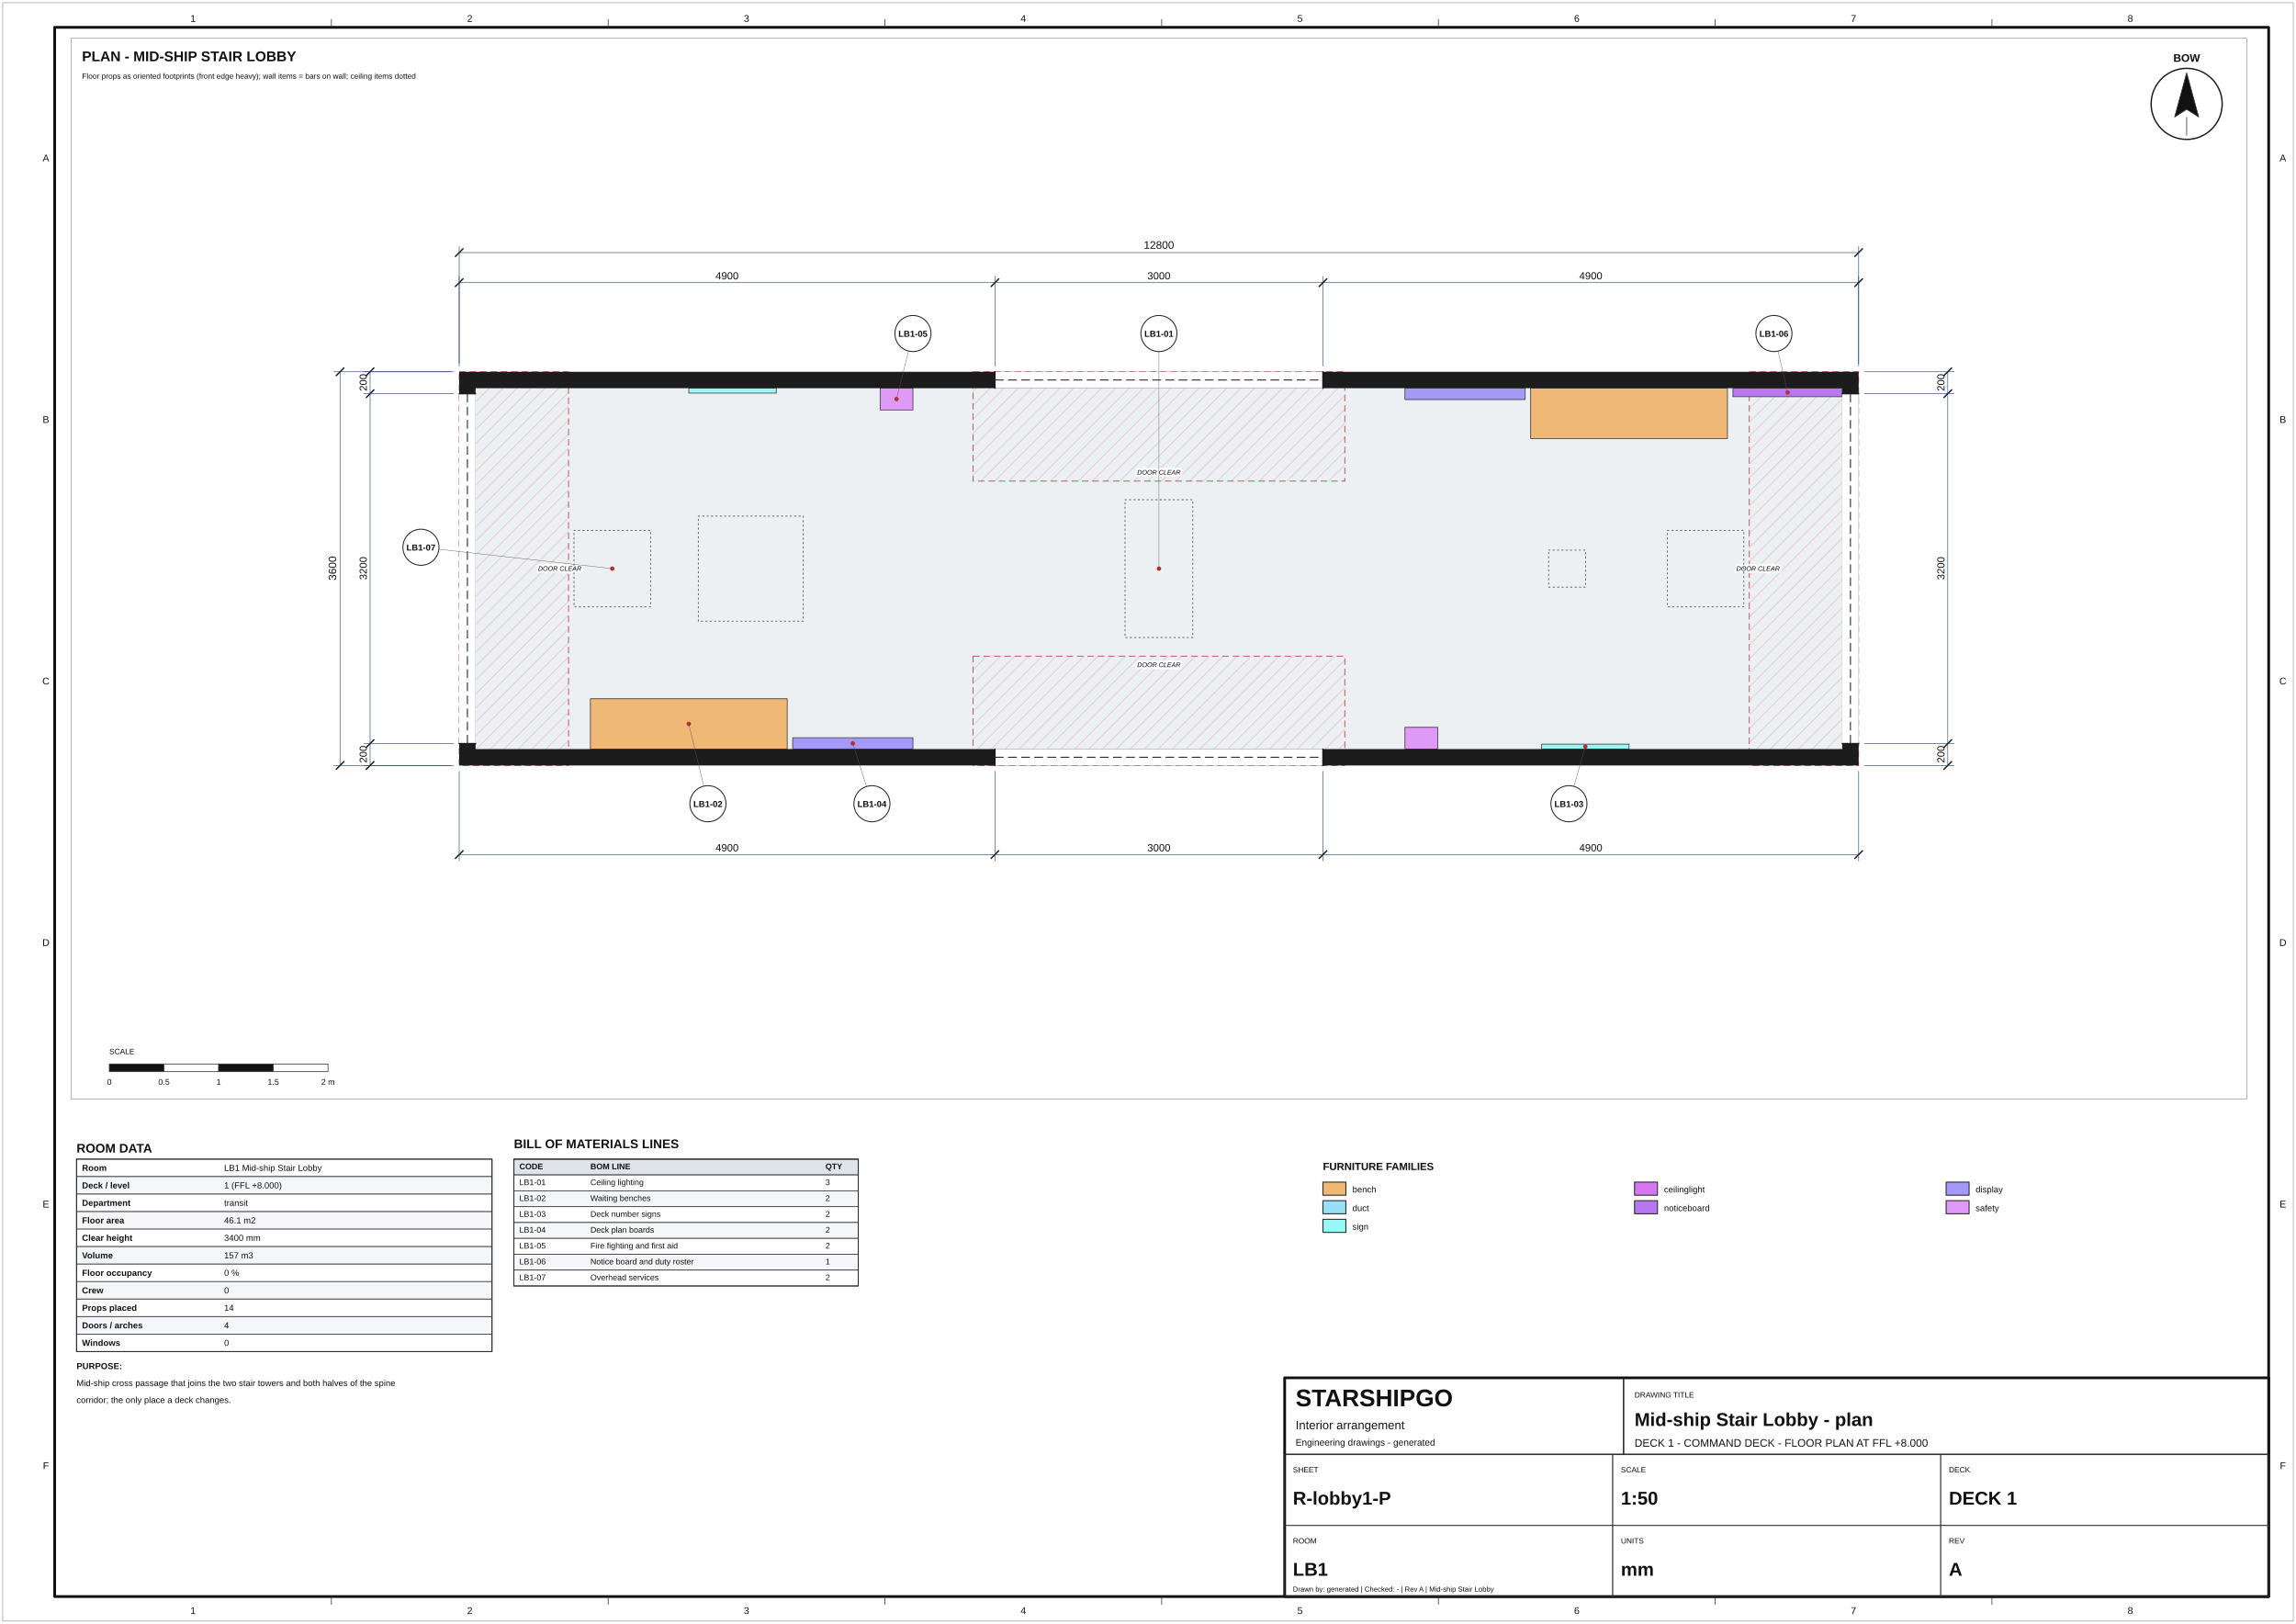
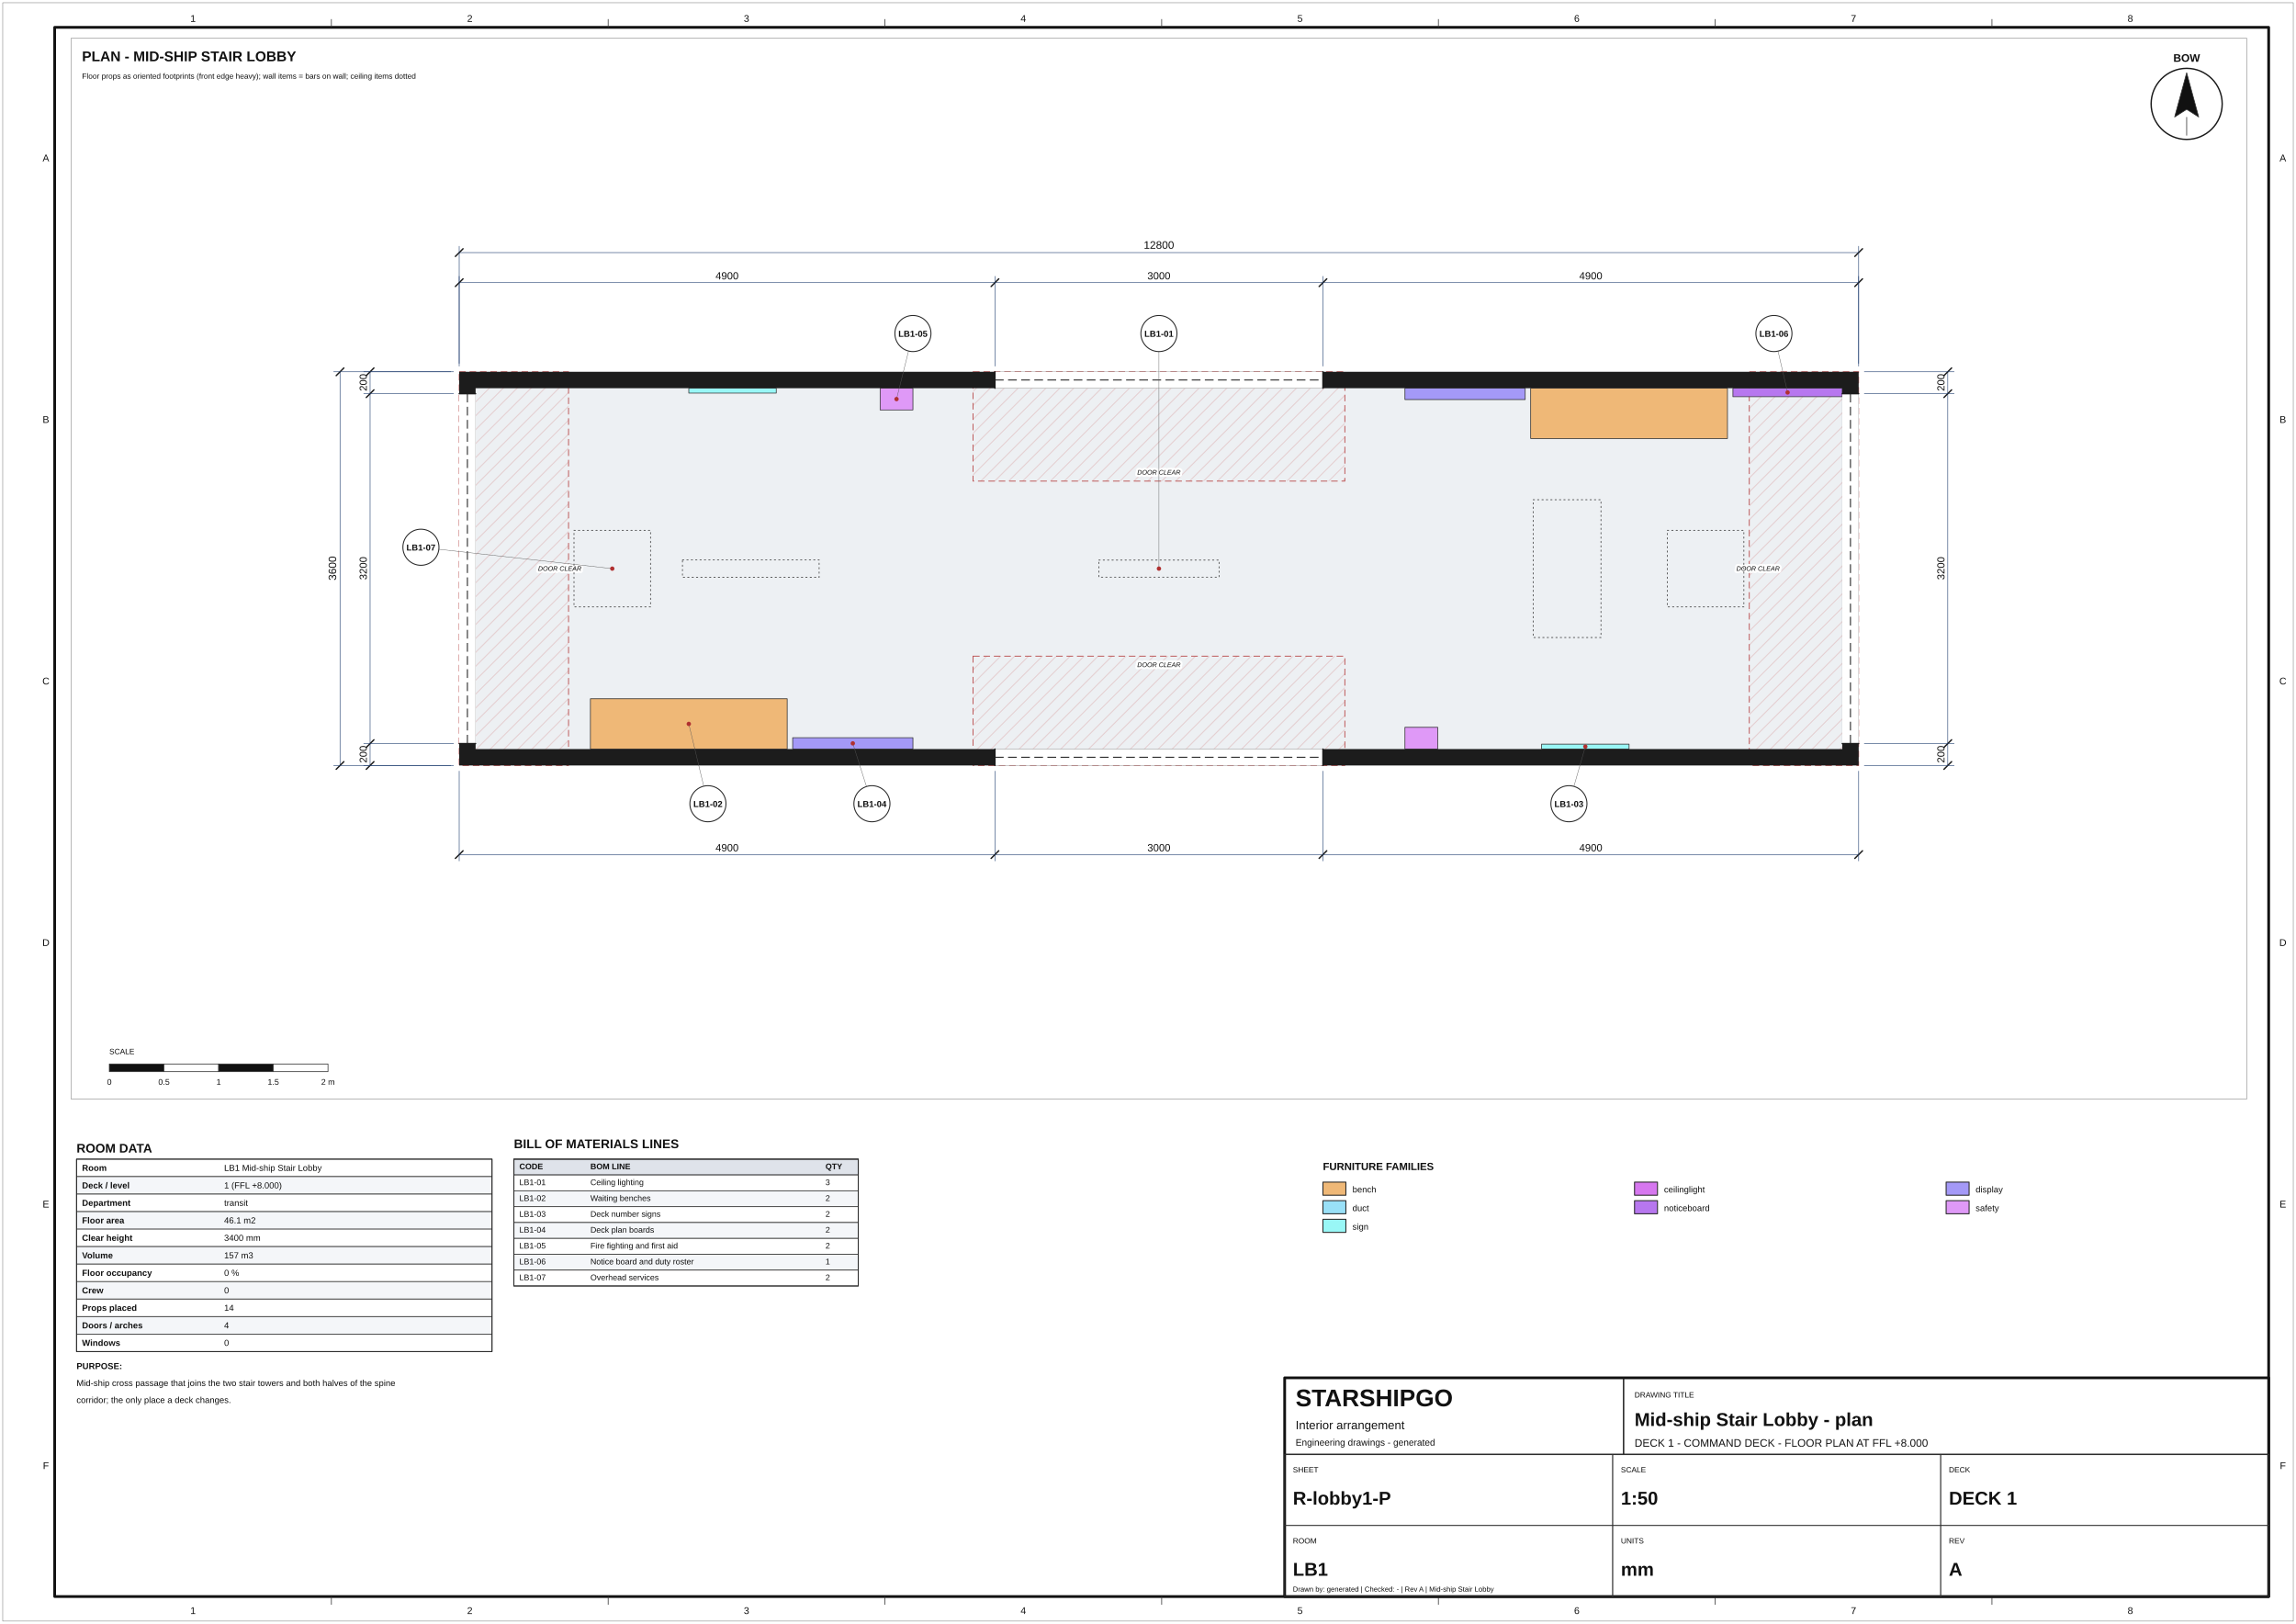
<svg xmlns="http://www.w3.org/2000/svg" width="420mm" height="297mm" viewBox="0 0 420 297">
  <style>
.t{font-family:Arial, Helvetica, 'DejaVu Sans', sans-serif;fill:#111}
.b{font-weight:bold}.i{font-style:italic}
.h{stroke:#111;stroke-width:.5;stroke-linejoin:round;stroke-linecap:round}
.m{stroke:#1a1a1a;stroke-width:.25;stroke-linejoin:round;stroke-linecap:round}
.n{stroke:#2a2a2a;stroke-width:.18;stroke-linejoin:round}
.f{stroke:#333;stroke-width:.13;stroke-linejoin:round}
.x{stroke:#555;stroke-width:.07}
.g{stroke:#9a9a9a;stroke-width:.1}
.gg{stroke:#c4c4c4;stroke-width:.08}
.d{stroke:#1d3c6e;stroke-width:.1}
.dsh{stroke:#222;stroke-width:.18;stroke-dasharray:1.6 .8}
.dot{stroke:#444;stroke-width:.14;stroke-dasharray:.25 .55;stroke-linecap:round}
.hid{stroke:#777;stroke-width:.12;stroke-dasharray:1 .7}
.cl{stroke:#b03030;stroke-width:.12;stroke-dasharray:5 1 1 1}
.cut{stroke:#b03030;stroke-width:.35;stroke-dasharray:6 1.2 1.2 1.2}
.red{stroke:#b03030;stroke-width:.13;stroke-dasharray:1.2 .7}
.none{stroke:none}
.halo{paint-order:stroke;stroke:#fff;stroke-width:.8;stroke-linejoin:round}
</style>
  <defs>
    <pattern id="hSlab" width="1.4" height="1.4" patternUnits="userSpaceOnUse" patternTransform="rotate(45)">
      <rect width="1.4" height="1.4" fill="#ececec" />
      <line x1="0" y1="0" x2="0" y2="1.4" stroke="#222" stroke-width=".13" />
    </pattern>
    <pattern id="hHull" width="1" height="1" patternUnits="userSpaceOnUse" patternTransform="rotate(45)">
      <rect width="1" height="1" fill="#c9d0da" />
      <line x1="0" y1="0" x2="0" y2="1" stroke="#111" stroke-width=".2" />
      <line x1="0" y1="0" x2="1" y2="0" stroke="#111" stroke-width=".1" />
    </pattern>
    <pattern id="hHole" width="1.6" height="1.6" patternUnits="userSpaceOnUse" patternTransform="rotate(-45)">
      <line x1="0" y1="0" x2="0" y2="1.6" stroke="#444" stroke-width=".12" />
    </pattern>
    <pattern id="hZone" width="1.8" height="1.8" patternUnits="userSpaceOnUse" patternTransform="rotate(45)">
      <line x1="0" y1="0" x2="0" y2="1.8" stroke="#d08080" stroke-width=".1" />
    </pattern>
    <pattern id="hPlen" width="1.6" height="1.6" patternUnits="userSpaceOnUse">
      <circle cx=".4" cy=".4" r=".12" fill="#888" />
      <circle cx="1.2" cy="1.2" r=".12" fill="#888" />
    </pattern>
    <pattern id="hGlass" width="2" height="2" patternUnits="userSpaceOnUse" patternTransform="rotate(45)">
      <rect width="2" height="2" fill="#d6ecf7" />
      <line x1="0" y1="0" x2="0" y2="2" stroke="#5a9abb" stroke-width=".08" />
    </pattern>
    <pattern id="hFloor" width="1.2" height="1.2" patternUnits="userSpaceOnUse" patternTransform="rotate(-45)">
      <rect width="1.2" height="1.2" fill="#f2f2f2" />
      <line x1="0" y1="0" x2="0" y2="1.2" stroke="#555" stroke-width=".1" />
    </pattern>
  </defs>
  <rect x="0" y="0" width="420" height="297" fill="#ffffff" />
  <rect x="13" y="7" width="398" height="194" class="x" fill="none" />
  <polygon points="84,68 340,68 340,140 84,140" class="none" fill="#edf0f3" />
  <polygon points="178,68 246,68 246,88 178,88" class="red" fill="url(#hZone)" />
  <text x="212" y="86.8" font-size="1.2" class="t i halo" text-anchor="middle" fill="#a04040">DOOR CLEAR</text>
  <polygon points="178,120 246,120 246,140 178,140" class="red" fill="url(#hZone)" />
  <text x="212" y="122" font-size="1.2" class="t i halo" text-anchor="middle" fill="#a04040">DOOR CLEAR</text>
  <polygon points="84,68 104,68 104,140 84,140" class="red" fill="url(#hZone)" />
  <text x="102.4" y="104.4" font-size="1.2" class="t i halo" text-anchor="middle" fill="#a04040">DOOR CLEAR</text>
  <polygon points="320,68 340,68 340,140 320,140" class="red" fill="url(#hZone)" />
  <text x="321.6" y="104.4" font-size="1.2" class="t i halo" text-anchor="middle" fill="#a04040">DOOR CLEAR</text>
  <polygon points="144,137 108,137 108,127.8 144,127.8" class="f" fill="#efb877" />
  <polygon points="280,71 316,71 316,80.2 280,80.2" class="f" fill="#efb877" />
  <polygon points="161,71 167,71 167,74.98 161,74.98" class="f" fill="#df99f7" />
  <polygon points="263,137 257,137 257,133.02 263,133.02" class="f" fill="#df99f7" />
  <polygon points="257,71 279,71 279,73.08 257,73.08" class="f" fill="#a499f7" />
  <polygon points="167,137 145,137 145,134.92 167,134.92" class="f" fill="#a499f7" />
  <polygon points="317,71 337,71 337,72.56 317,72.56" class="f" fill="#b777ef" />
  <polygon points="126,71 142,71 142,71.9 126,71.9" class="f" fill="#99f7f6" />
  <polygon points="298,137 282,137 282,136.1 298,136.1" class="f" fill="#99f7f6" />
-   <polygon points="127.74,94.4 146.94,94.4 146.94,113.6 127.74,113.6" class="dot" fill="none" />
+   <polygon points="201,102.44 223,102.44 223,105.56 201,105.56" class="dot" fill="none" />
  <polygon points="105,97 119,97 119,111 105,111" class="dot" fill="none" />
  <polygon points="305,97 319,97 319,111 305,111" class="dot" fill="none" />
-   <polygon points="283.28,100.62 290.04,100.62 290.04,107.38 283.28,107.38" class="dot" fill="none" />
-   <polygon points="205.8,91.4 218.2,91.4 218.2,116.6 205.8,116.6" class="dot" fill="none" />
+   <polygon points="280.46,91.4 292.86,91.4 292.86,116.6 280.46,116.6" class="dot" fill="none" />
+   <polygon points="124.84,102.4 149.84,102.4 149.84,105.6 124.84,105.6" class="dot" fill="none" />
  <path d="M84 68 L340 68 L340 140 L84 140Z M87 71 L337 71 L337 137 L87 137Z " class="none" fill="#1c1c1c" fill-rule="evenodd" />
  <polygon points="182,68 242,68 242,71 182,71" class="none" fill="#ffffff" />
  <line x1="182" y1="68" x2="182" y2="71" class="m" />
  <line x1="242" y1="68" x2="242" y2="71" class="m" />
  <line x1="182" y1="69.5" x2="242" y2="69.5" class="dsh" />
  <polygon points="182,140 242,140 242,137 182,137" class="none" fill="#ffffff" />
  <line x1="182" y1="140" x2="182" y2="137" class="m" />
  <line x1="242" y1="140" x2="242" y2="137" class="m" />
  <line x1="182" y1="138.5" x2="242" y2="138.5" class="dsh" />
  <polygon points="84,72 84,136 87,136 87,72" class="none" fill="#ffffff" />
  <line x1="84" y1="72" x2="87" y2="72" class="m" />
  <line x1="84" y1="136" x2="87" y2="136" class="m" />
  <line x1="85.5" y1="72" x2="85.5" y2="136" class="dsh" />
  <polygon points="340,72 340,136 337,136 337,72" class="none" fill="#ffffff" />
  <line x1="340" y1="72" x2="337" y2="72" class="m" />
  <line x1="340" y1="136" x2="337" y2="136" class="m" />
  <line x1="338.5" y1="72" x2="338.5" y2="136" class="dsh" />
  <line x1="212" y1="64.3" x2="212" y2="104" class="x" />
  <circle cx="212" cy="104" r="0.4" class="none" fill="#b03030" />
  <line x1="128.73" y1="143.79" x2="126" y2="132.4" class="x" />
  <circle cx="126" cy="132.4" r="0.4" class="none" fill="#b03030" />
  <line x1="287.91" y1="143.83" x2="290" y2="136.55" class="x" />
  <circle cx="290" cy="136.55" r="0.4" class="none" fill="#b03030" />
  <line x1="158.5" y1="143.85" x2="156" y2="135.96" class="x" />
  <circle cx="156" cy="135.96" r="0.4" class="none" fill="#b03030" />
  <line x1="166.2" y1="64.2" x2="164" y2="72.99" class="x" />
  <circle cx="164" cy="72.99" r="0.4" class="none" fill="#b03030" />
  <line x1="325.25" y1="64.21" x2="327" y2="71.78" class="x" />
  <circle cx="327" cy="71.78" r="0.4" class="none" fill="#b03030" />
  <line x1="80.28" y1="100.46" x2="112" y2="104" class="x" />
  <circle cx="112" cy="104" r="0.4" class="none" fill="#b03030" />
  <circle cx="212" cy="61" r="3.3" class="n" fill="#fff" />
  <text x="212" y="61.6" font-size="1.6" class="t b" text-anchor="middle">LB1-01</text>
  <circle cx="129.5" cy="147" r="3.3" class="n" fill="#fff" />
  <text x="129.5" y="147.6" font-size="1.6" class="t b" text-anchor="middle">LB1-02</text>
  <circle cx="287" cy="147" r="3.3" class="n" fill="#fff" />
  <text x="287" y="147.6" font-size="1.6" class="t b" text-anchor="middle">LB1-03</text>
  <circle cx="159.5" cy="147" r="3.3" class="n" fill="#fff" />
  <text x="159.5" y="147.6" font-size="1.6" class="t b" text-anchor="middle">LB1-04</text>
  <circle cx="167" cy="61" r="3.3" class="n" fill="#fff" />
  <text x="167" y="61.6" font-size="1.6" class="t b" text-anchor="middle">LB1-05</text>
  <circle cx="324.5" cy="61" r="3.3" class="n" fill="#fff" />
  <text x="324.5" y="61.6" font-size="1.6" class="t b" text-anchor="middle">LB1-06</text>
  <circle cx="77" cy="100.09" r="3.3" class="n" fill="#fff" />
  <text x="77" y="100.69" font-size="1.6" class="t b" text-anchor="middle">LB1-07</text>
  <line x1="84" y1="46.2" x2="340" y2="46.2" class="d" />
  <line x1="83.3" y1="46.9" x2="84.7" y2="45.5" class="m" />
  <line x1="339.3" y1="46.9" x2="340.7" y2="45.5" class="m" />
  <line x1="84" y1="66.5" x2="84" y2="45" class="d" />
  <line x1="340" y1="66.5" x2="340" y2="45" class="d" />
  <text x="212" y="45.5" font-size="2" class="t" text-anchor="middle">12800</text>
  <line x1="62.2" y1="68" x2="62.2" y2="140" class="d" />
  <line x1="61.5" y1="68.7" x2="62.9" y2="67.3" class="m" />
  <line x1="61.5" y1="140.7" x2="62.9" y2="139.3" class="m" />
  <line x1="82.5" y1="68" x2="61" y2="68" class="d" />
  <line x1="82.5" y1="140" x2="61" y2="140" class="d" />
  <text x="61.5" y="106.16" font-size="2" class="t" transform="rotate(-90 61.5 106.16)">3600</text>
  <line x1="84" y1="51.7" x2="340" y2="51.7" class="d" />
  <line x1="83.3" y1="52.4" x2="84.7" y2="51" class="m" />
  <line x1="84" y1="67" x2="84" y2="50.5" class="d" />
  <line x1="181.3" y1="52.4" x2="182.7" y2="51" class="m" />
  <line x1="182" y1="67" x2="182" y2="50.5" class="d" />
  <line x1="241.3" y1="52.4" x2="242.7" y2="51" class="m" />
  <line x1="242" y1="67" x2="242" y2="50.5" class="d" />
  <line x1="339.3" y1="52.4" x2="340.7" y2="51" class="m" />
  <line x1="340" y1="67" x2="340" y2="50.5" class="d" />
  <text x="133" y="51.1" font-size="1.9" class="t" text-anchor="middle">4900</text>
  <text x="212" y="51.1" font-size="1.9" class="t" text-anchor="middle">3000</text>
  <text x="291" y="51.1" font-size="1.9" class="t" text-anchor="middle">4900</text>
  <line x1="84" y1="156.3" x2="340" y2="156.3" class="d" />
  <line x1="83.3" y1="157" x2="84.7" y2="155.6" class="m" />
  <line x1="84" y1="141" x2="84" y2="157.5" class="d" />
  <line x1="181.3" y1="157" x2="182.7" y2="155.6" class="m" />
  <line x1="182" y1="141" x2="182" y2="157.5" class="d" />
  <line x1="241.3" y1="157" x2="242.7" y2="155.6" class="m" />
  <line x1="242" y1="141" x2="242" y2="157.5" class="d" />
  <line x1="339.3" y1="157" x2="340.7" y2="155.6" class="m" />
  <line x1="340" y1="141" x2="340" y2="157.5" class="d" />
  <text x="133" y="155.7" font-size="1.9" class="t" text-anchor="middle">4900</text>
  <text x="212" y="155.7" font-size="1.9" class="t" text-anchor="middle">3000</text>
  <text x="291" y="155.7" font-size="1.9" class="t" text-anchor="middle">4900</text>
  <line x1="356.3" y1="68" x2="356.3" y2="140" class="d" />
  <line x1="355.6" y1="68.7" x2="357" y2="67.3" class="m" />
  <line x1="341" y1="68" x2="357.5" y2="68" class="d" />
  <line x1="355.6" y1="72.7" x2="357" y2="71.3" class="m" />
  <line x1="341" y1="72" x2="357.5" y2="72" class="d" />
  <line x1="355.6" y1="136.7" x2="357" y2="135.3" class="m" />
  <line x1="341" y1="136" x2="357.5" y2="136" class="d" />
  <line x1="355.6" y1="140.7" x2="357" y2="139.3" class="m" />
  <line x1="341" y1="140" x2="357.5" y2="140" class="d" />
  <text x="355.7" y="71.54" font-size="1.9" class="t" transform="rotate(-90 355.7 71.54)">200</text>
  <text x="355.7" y="106.05" font-size="1.9" class="t" transform="rotate(-90 355.7 106.05)">3200</text>
  <text x="355.7" y="139.54" font-size="1.9" class="t" transform="rotate(-90 355.7 139.54)">200</text>
  <line x1="67.7" y1="68" x2="67.7" y2="140" class="d" />
  <line x1="67" y1="68.7" x2="68.4" y2="67.3" class="m" />
  <line x1="83" y1="68" x2="66.5" y2="68" class="d" />
  <line x1="67" y1="72.7" x2="68.4" y2="71.3" class="m" />
  <line x1="83" y1="72" x2="66.5" y2="72" class="d" />
  <line x1="67" y1="136.7" x2="68.4" y2="135.3" class="m" />
  <line x1="83" y1="136" x2="66.5" y2="136" class="d" />
  <line x1="67" y1="140.7" x2="68.4" y2="139.3" class="m" />
  <line x1="83" y1="140" x2="66.5" y2="140" class="d" />
  <text x="67.1" y="71.54" font-size="1.9" class="t" transform="rotate(-90 67.1 71.54)">200</text>
  <text x="67.1" y="106.05" font-size="1.9" class="t" transform="rotate(-90 67.1 106.05)">3200</text>
  <text x="67.1" y="139.54" font-size="1.9" class="t" transform="rotate(-90 67.1 139.54)">200</text>
  <circle cx="400" cy="19" r="6.5" class="m" fill="#fff" />
  <polygon points="400,13.3 402.2,21.4 400,20 397.8,21.4" class="f" fill="#111" />
  <line x1="400" y1="21.4" x2="400" y2="24.8" class="f" />
  <text x="400" y="11.3" font-size="2" class="t b" text-anchor="middle">BOW</text>
  <text x="20" y="192.8" font-size="1.4" class="t" fill="#666">SCALE</text>
  <rect x="20" y="194.6" width="10" height="1.4" class="f" fill="#111" />
  <rect x="30" y="194.6" width="10" height="1.4" class="f" fill="#fff" />
  <rect x="40" y="194.6" width="10" height="1.4" class="f" fill="#111" />
  <rect x="50" y="194.6" width="10" height="1.4" class="f" fill="#fff" />
  <text x="20" y="198.4" font-size="1.5" class="t" text-anchor="middle">0</text>
  <text x="30" y="198.4" font-size="1.5" class="t" text-anchor="middle">0.5</text>
  <text x="40" y="198.4" font-size="1.5" class="t" text-anchor="middle">1</text>
  <text x="50" y="198.4" font-size="1.5" class="t" text-anchor="middle">1.5</text>
  <text x="60" y="198.4" font-size="1.5" class="t" text-anchor="middle">2 m</text>
  <text x="14" y="210.8" font-size="2.3" class="t b">ROOM DATA</text>
  <rect x="14" y="212" width="76" height="3.2" class="f" fill="#ffffff" />
  <text x="15" y="214.15" font-size="1.6" class="t b">Room</text>
  <text x="41" y="214.15" font-size="1.6" class="t">LB1  Mid-ship Stair Lobby</text>
  <rect x="14" y="215.2" width="76" height="3.2" class="f" fill="#f4f6f9" />
  <text x="15" y="217.35" font-size="1.6" class="t b">Deck / level</text>
  <text x="41" y="217.35" font-size="1.6" class="t">1  (FFL +8.000)</text>
  <rect x="14" y="218.4" width="76" height="3.2" class="f" fill="#ffffff" />
  <text x="15" y="220.55" font-size="1.6" class="t b">Department</text>
  <text x="41" y="220.55" font-size="1.6" class="t">transit</text>
  <rect x="14" y="221.6" width="76" height="3.2" class="f" fill="#f4f6f9" />
  <text x="15" y="223.75" font-size="1.6" class="t b">Floor area</text>
  <text x="41" y="223.75" font-size="1.6" class="t">46.1 m2</text>
  <rect x="14" y="224.8" width="76" height="3.2" class="f" fill="#ffffff" />
  <text x="15" y="226.95" font-size="1.6" class="t b">Clear height</text>
  <text x="41" y="226.95" font-size="1.6" class="t">3400 mm</text>
  <rect x="14" y="228" width="76" height="3.2" class="f" fill="#f4f6f9" />
  <text x="15" y="230.15" font-size="1.6" class="t b">Volume</text>
  <text x="41" y="230.15" font-size="1.6" class="t">157 m3</text>
  <rect x="14" y="231.2" width="76" height="3.2" class="f" fill="#ffffff" />
  <text x="15" y="233.35" font-size="1.6" class="t b">Floor occupancy</text>
  <text x="41" y="233.35" font-size="1.6" class="t">0 %</text>
  <rect x="14" y="234.4" width="76" height="3.2" class="f" fill="#f4f6f9" />
  <text x="15" y="236.55" font-size="1.6" class="t b">Crew</text>
  <text x="41" y="236.55" font-size="1.6" class="t">0</text>
  <rect x="14" y="237.6" width="76" height="3.2" class="f" fill="#ffffff" />
  <text x="15" y="239.75" font-size="1.6" class="t b">Props placed</text>
  <text x="41" y="239.75" font-size="1.6" class="t">14</text>
  <rect x="14" y="240.8" width="76" height="3.2" class="f" fill="#f4f6f9" />
  <text x="15" y="242.95" font-size="1.6" class="t b">Doors / arches</text>
  <text x="41" y="242.95" font-size="1.6" class="t">4</text>
  <rect x="14" y="244" width="76" height="3.2" class="f" fill="#ffffff" />
  <text x="15" y="246.15" font-size="1.6" class="t b">Windows</text>
  <text x="41" y="246.15" font-size="1.6" class="t">0</text>
  <rect x="14" y="212" width="76" height="35.2" class="n" fill="none" />
  <text x="14" y="250.4" font-size="1.6" class="t b">PURPOSE:</text>
  <text x="14" y="253.5" font-size="1.6" class="t">Mid-ship cross passage that joins the two stair towers and both halves of the spine</text>
  <text x="14" y="256.6" font-size="1.6" class="t">corridor; the only place a deck changes.</text>
  <text x="94" y="210" font-size="2.3" class="t b">BILL OF MATERIALS LINES</text>
  <rect x="94" y="212" width="63" height="2.9" class="n" fill="#dfe3ea" />
  <text x="95" y="213.85" font-size="1.5" class="t b">CODE</text>
  <text x="108" y="213.85" font-size="1.5" class="t b">BOM LINE</text>
  <text x="151" y="213.85" font-size="1.5" class="t b">QTY</text>
  <rect x="94" y="214.9" width="63" height="2.9" class="f" fill="#ffffff" />
  <text x="95" y="216.75" font-size="1.5" class="t">LB1-01</text>
  <text x="108" y="216.75" font-size="1.5" class="t">Ceiling lighting</text>
  <text x="151" y="216.75" font-size="1.5" class="t">3</text>
  <rect x="94" y="217.8" width="63" height="2.9" class="f" fill="#f4f6f9" />
  <text x="95" y="219.65" font-size="1.5" class="t">LB1-02</text>
  <text x="108" y="219.65" font-size="1.5" class="t">Waiting benches</text>
  <text x="151" y="219.65" font-size="1.5" class="t">2</text>
  <rect x="94" y="220.7" width="63" height="2.9" class="f" fill="#ffffff" />
  <text x="95" y="222.55" font-size="1.5" class="t">LB1-03</text>
  <text x="108" y="222.55" font-size="1.5" class="t">Deck number signs</text>
  <text x="151" y="222.55" font-size="1.5" class="t">2</text>
  <rect x="94" y="223.6" width="63" height="2.9" class="f" fill="#f4f6f9" />
  <text x="95" y="225.45" font-size="1.5" class="t">LB1-04</text>
  <text x="108" y="225.45" font-size="1.5" class="t">Deck plan boards</text>
  <text x="151" y="225.45" font-size="1.5" class="t">2</text>
  <rect x="94" y="226.5" width="63" height="2.9" class="f" fill="#ffffff" />
  <text x="95" y="228.35" font-size="1.5" class="t">LB1-05</text>
  <text x="108" y="228.35" font-size="1.5" class="t">Fire fighting and first aid</text>
  <text x="151" y="228.35" font-size="1.5" class="t">2</text>
  <rect x="94" y="229.4" width="63" height="2.9" class="f" fill="#f4f6f9" />
  <text x="95" y="231.25" font-size="1.5" class="t">LB1-06</text>
  <text x="108" y="231.25" font-size="1.5" class="t">Notice board and duty roster</text>
  <text x="151" y="231.25" font-size="1.5" class="t">1</text>
  <rect x="94" y="232.3" width="63" height="2.9" class="f" fill="#ffffff" />
  <text x="95" y="234.15" font-size="1.5" class="t">LB1-07</text>
  <text x="108" y="234.15" font-size="1.5" class="t">Overhead services</text>
  <text x="151" y="234.15" font-size="1.5" class="t">2</text>
  <rect x="94" y="212" width="63" height="23.2" class="n" fill="none" />
  <text x="242" y="214" font-size="1.9" class="t b">FURNITURE FAMILIES</text>
  <rect x="242" y="216.2" width="4.2" height="2.4" class="n" fill="#efb877" />
  <text x="247.4" y="218.1" font-size="1.6" class="t">bench</text>
  <rect x="299" y="216.2" width="4.2" height="2.4" class="n" fill="#d677ef" />
  <text x="304.4" y="218.1" font-size="1.6" class="t">ceilinglight</text>
  <rect x="356" y="216.2" width="4.2" height="2.4" class="n" fill="#a499f7" />
  <text x="361.4" y="218.1" font-size="1.6" class="t">display</text>
  <rect x="242" y="219.6" width="4.2" height="2.4" class="n" fill="#99e0f7" />
  <text x="247.4" y="221.5" font-size="1.6" class="t">duct</text>
  <rect x="299" y="219.6" width="4.2" height="2.4" class="n" fill="#b777ef" />
  <text x="304.4" y="221.5" font-size="1.6" class="t">noticeboard</text>
  <rect x="356" y="219.6" width="4.2" height="2.4" class="n" fill="#df99f7" />
  <text x="361.4" y="221.5" font-size="1.6" class="t">safety</text>
  <rect x="242" y="223" width="4.2" height="2.4" class="n" fill="#99f7f6" />
  <text x="247.4" y="224.9" font-size="1.6" class="t">sign</text>
  <text x="15" y="11.2" font-size="2.6" class="t b">PLAN - MID-SHIP STAIR LOBBY</text>
  <text x="15" y="14.4" font-size="1.4" class="t" fill="#555">Floor props as oriented footprints (front edge heavy); wall items = bars on wall; ceiling items dotted</text>
  <rect x="0.5" y="0.5" width="419" height="296" class="x" fill="none" />
  <rect x="10" y="5" width="405" height="287" class="h" fill="none" />
  <text x="35.31" y="4" font-size="1.8" class="t" text-anchor="middle">1</text>
  <text x="35.31" y="295.2" font-size="1.8" class="t" text-anchor="middle">1</text>
  <text x="85.94" y="4" font-size="1.8" class="t" text-anchor="middle">2</text>
  <text x="85.94" y="295.2" font-size="1.8" class="t" text-anchor="middle">2</text>
  <line x1="60.62" y1="3.5" x2="60.62" y2="5" class="f" />
  <line x1="60.62" y1="292" x2="60.62" y2="293.5" class="f" />
  <text x="136.56" y="4" font-size="1.8" class="t" text-anchor="middle">3</text>
  <text x="136.56" y="295.2" font-size="1.8" class="t" text-anchor="middle">3</text>
  <line x1="111.25" y1="3.5" x2="111.25" y2="5" class="f" />
  <line x1="111.25" y1="292" x2="111.25" y2="293.5" class="f" />
  <text x="187.19" y="4" font-size="1.8" class="t" text-anchor="middle">4</text>
  <text x="187.19" y="295.2" font-size="1.8" class="t" text-anchor="middle">4</text>
  <line x1="161.88" y1="3.5" x2="161.88" y2="5" class="f" />
  <line x1="161.88" y1="292" x2="161.88" y2="293.5" class="f" />
  <text x="237.81" y="4" font-size="1.8" class="t" text-anchor="middle">5</text>
  <text x="237.81" y="295.2" font-size="1.8" class="t" text-anchor="middle">5</text>
  <line x1="212.5" y1="3.5" x2="212.5" y2="5" class="f" />
  <line x1="212.5" y1="292" x2="212.5" y2="293.5" class="f" />
  <text x="288.44" y="4" font-size="1.8" class="t" text-anchor="middle">6</text>
  <text x="288.44" y="295.2" font-size="1.8" class="t" text-anchor="middle">6</text>
  <line x1="263.12" y1="3.5" x2="263.12" y2="5" class="f" />
  <line x1="263.12" y1="292" x2="263.12" y2="293.5" class="f" />
  <text x="339.06" y="4" font-size="1.8" class="t" text-anchor="middle">7</text>
  <text x="339.06" y="295.2" font-size="1.8" class="t" text-anchor="middle">7</text>
  <line x1="313.75" y1="3.5" x2="313.75" y2="5" class="f" />
  <line x1="313.75" y1="292" x2="313.75" y2="293.5" class="f" />
  <text x="389.69" y="4" font-size="1.8" class="t" text-anchor="middle">8</text>
  <text x="389.69" y="295.2" font-size="1.8" class="t" text-anchor="middle">8</text>
  <line x1="364.38" y1="3.5" x2="364.38" y2="5" class="f" />
  <line x1="364.38" y1="292" x2="364.38" y2="293.5" class="f" />
  <text x="8.4" y="29.52" font-size="1.8" class="t" text-anchor="middle">A</text>
  <text x="417.6" y="29.52" font-size="1.8" class="t" text-anchor="middle">A</text>
  <text x="8.4" y="77.35" font-size="1.8" class="t" text-anchor="middle">B</text>
  <text x="417.6" y="77.35" font-size="1.8" class="t" text-anchor="middle">B</text>
  <text x="8.4" y="125.18" font-size="1.8" class="t" text-anchor="middle">C</text>
  <text x="417.6" y="125.18" font-size="1.8" class="t" text-anchor="middle">C</text>
  <text x="8.4" y="173.02" font-size="1.8" class="t" text-anchor="middle">D</text>
  <text x="417.6" y="173.02" font-size="1.8" class="t" text-anchor="middle">D</text>
  <text x="8.4" y="220.85" font-size="1.8" class="t" text-anchor="middle">E</text>
  <text x="417.6" y="220.85" font-size="1.8" class="t" text-anchor="middle">E</text>
  <text x="8.4" y="268.68" font-size="1.8" class="t" text-anchor="middle">F</text>
  <text x="417.6" y="268.68" font-size="1.8" class="t" text-anchor="middle">F</text>
  <rect x="235" y="252" width="180" height="40" class="h" fill="#ffffff" />
  <line x1="235" y1="266" x2="415" y2="266" class="m" />
  <line x1="297" y1="252" x2="297" y2="266" class="m" />
  <text x="237" y="257.2" font-size="4.4" class="t b">STARSHIPGO</text>
  <text x="237" y="261.4" font-size="2.2" class="t">Interior arrangement</text>
  <text x="237" y="264.4" font-size="1.7" class="t" fill="#444">Engineering drawings - generated</text>
  <text x="299" y="255.6" font-size="1.4" class="t" fill="#666">DRAWING TITLE</text>
  <text x="299" y="260.8" font-size="3.4" class="t b">Mid-ship Stair Lobby - plan</text>
  <text x="299" y="264.6" font-size="2" class="t">DECK 1 - COMMAND DECK  -  FLOOR PLAN AT FFL +8.000</text>
  <rect x="235" y="266" width="60" height="13" class="f" fill="none" />
  <text x="236.5" y="269.3" font-size="1.4" class="t" fill="#666">SHEET</text>
  <text x="236.5" y="275.2" font-size="3.4" class="t b">R-lobby1-P</text>
  <rect x="295" y="266" width="60" height="13" class="f" fill="none" />
  <text x="296.5" y="269.3" font-size="1.4" class="t" fill="#666">SCALE</text>
  <text x="296.5" y="275.2" font-size="3.4" class="t b">1:50</text>
  <rect x="355" y="266" width="60" height="13" class="f" fill="none" />
  <text x="356.5" y="269.3" font-size="1.4" class="t" fill="#666">DECK</text>
  <text x="356.5" y="275.2" font-size="3.4" class="t b">DECK 1</text>
  <rect x="235" y="279" width="60" height="13" class="f" fill="none" />
  <text x="236.5" y="282.3" font-size="1.4" class="t" fill="#666">ROOM</text>
  <text x="236.5" y="288.2" font-size="3.4" class="t b">LB1</text>
  <rect x="295" y="279" width="60" height="13" class="f" fill="none" />
  <text x="296.5" y="282.3" font-size="1.4" class="t" fill="#666">UNITS</text>
  <text x="296.5" y="288.2" font-size="3.4" class="t b">mm</text>
  <rect x="355" y="279" width="60" height="13" class="f" fill="none" />
  <text x="356.5" y="282.3" font-size="1.4" class="t" fill="#666">REV</text>
  <text x="356.5" y="288.2" font-size="3.4" class="t b">A</text>
  <text x="236.5" y="291.1" font-size="1.3" class="t" fill="#555">Drawn by: generated   |   Checked: -   |   Rev A   |   Mid-ship Stair Lobby</text>
</svg>
